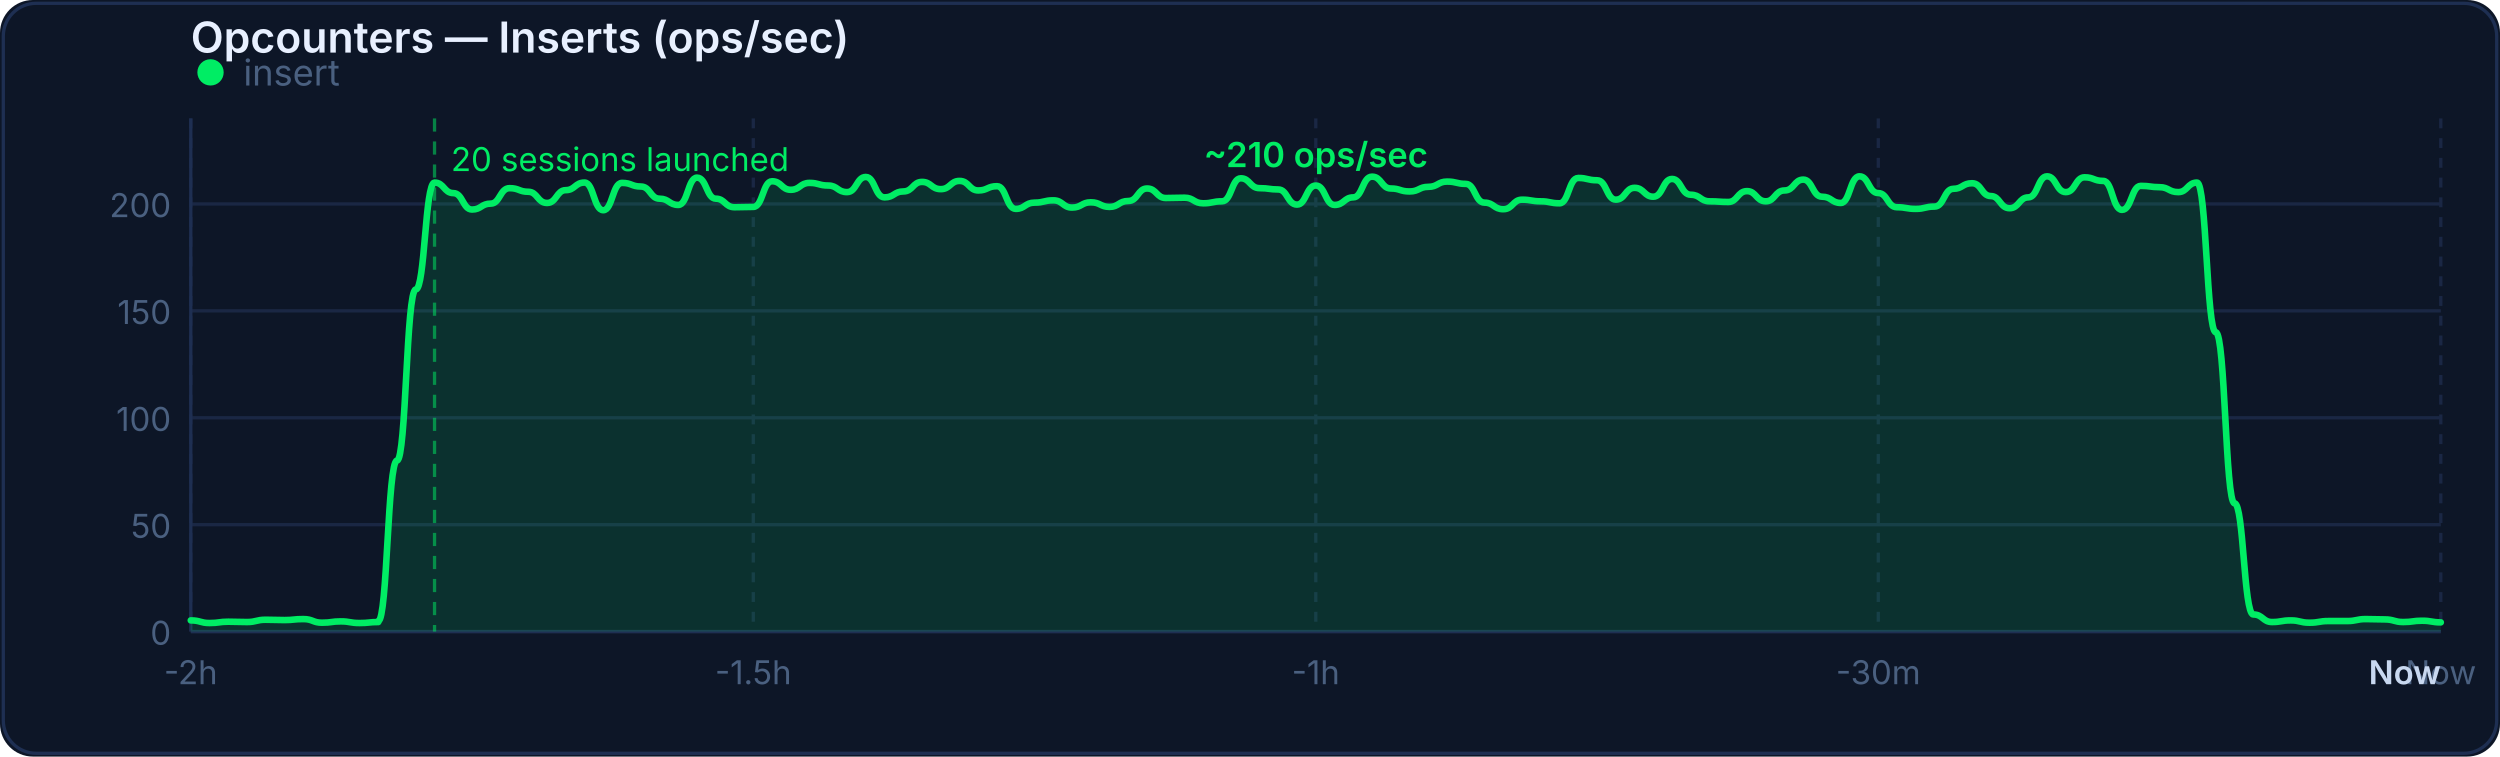
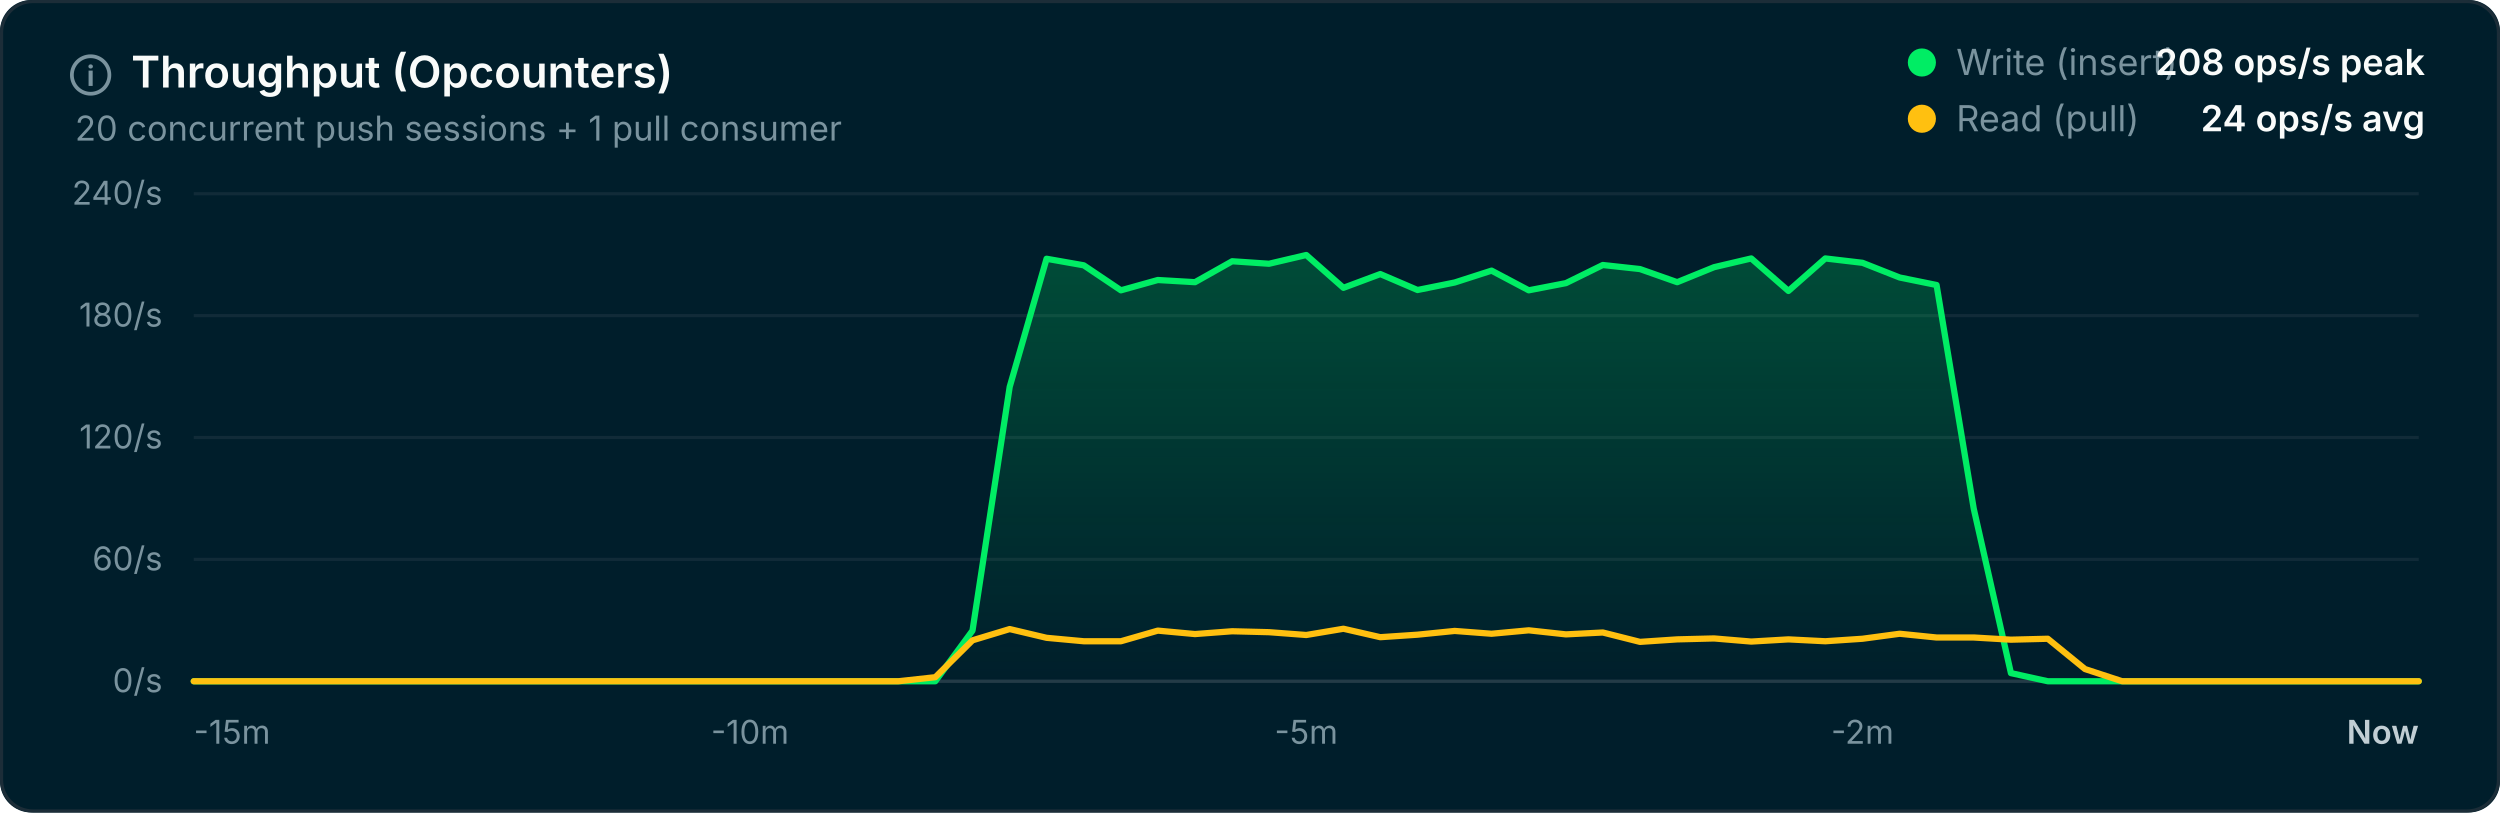
- <svg xmlns="http://www.w3.org/2000/svg" viewBox="0 0 760 230">
-   <rect width="760" height="230" fill="#0d1627" rx="10" />
-   <rect x="1" y="1" width="758" height="228" fill="none" stroke="#1e2f52" stroke-width="1" rx="10" />
-   <text x="58" y="16" font-family="'Instrument Sans','Inter',system-ui,sans-serif" font-size="13" font-weight="600" fill="#e8f0ff">Opcounters — Inserts (ops/sec)</text>
-   <circle cx="64" cy="22" r="4" fill="#00ed64" />
-   <text x="74" y="26" font-family="'Instrument Sans','Inter',system-ui,sans-serif" font-size="11" fill="#4a6080">insert</text>
-   <line x1="58" y1="192.0" x2="742" y2="192.0" stroke="#1a2744" stroke-width="1" />
-   <text x="52" y="196.0" font-family="'Instrument Sans','Inter',system-ui,sans-serif" font-size="10" fill="#4a6080" text-anchor="end">0</text>
-   <line x1="58" y1="159.5" x2="742" y2="159.5" stroke="#1a2744" stroke-width="1" />
-   <text x="52" y="163.5" font-family="'Instrument Sans','Inter',system-ui,sans-serif" font-size="10" fill="#4a6080" text-anchor="end">50</text>
-   <line x1="58" y1="127.0" x2="742" y2="127.0" stroke="#1a2744" stroke-width="1" />
-   <text x="52" y="131.0" font-family="'Instrument Sans','Inter',system-ui,sans-serif" font-size="10" fill="#4a6080" text-anchor="end">100</text>
-   <line x1="58" y1="94.5" x2="742" y2="94.5" stroke="#1a2744" stroke-width="1" />
-   <text x="52" y="98.5" font-family="'Instrument Sans','Inter',system-ui,sans-serif" font-size="10" fill="#4a6080" text-anchor="end">150</text>
-   <line x1="58" y1="62.0" x2="742" y2="62.0" stroke="#1a2744" stroke-width="1" />
-   <text x="52" y="66.0" font-family="'Instrument Sans','Inter',system-ui,sans-serif" font-size="10" fill="#4a6080" text-anchor="end">200</text>
-   <line x1="58.0" y1="36" x2="58.0" y2="192" stroke="#1a2744" stroke-width="1" stroke-dasharray="3 3" />
-   <text x="58.0" y="208" font-family="'Instrument Sans','Inter',system-ui,sans-serif" font-size="10" fill="#4a6080" text-anchor="middle">-2h</text>
-   <line x1="229.0" y1="36" x2="229.0" y2="192" stroke="#1a2744" stroke-width="1" stroke-dasharray="3 3" />
-   <text x="229.0" y="208" font-family="'Instrument Sans','Inter',system-ui,sans-serif" font-size="10" fill="#4a6080" text-anchor="middle">-1.5h</text>
-   <line x1="400.0" y1="36" x2="400.0" y2="192" stroke="#1a2744" stroke-width="1" stroke-dasharray="3 3" />
-   <text x="400.0" y="208" font-family="'Instrument Sans','Inter',system-ui,sans-serif" font-size="10" fill="#4a6080" text-anchor="middle">-1h</text>
-   <line x1="571.0" y1="36" x2="571.0" y2="192" stroke="#1a2744" stroke-width="1" stroke-dasharray="3 3" />
-   <text x="571.0" y="208" font-family="'Instrument Sans','Inter',system-ui,sans-serif" font-size="10" fill="#4a6080" text-anchor="middle">-30m</text>
-   <line x1="742.0" y1="36" x2="742.0" y2="192" stroke="#1a2744" stroke-width="1" stroke-dasharray="3 3" />
-   <text x="742.0" y="208" font-family="'Instrument Sans','Inter',system-ui,sans-serif" font-size="10" fill="#4a6080" text-anchor="middle">Now</text>
-   <line x1="58" y1="36" x2="58" y2="192" stroke="#1e2f52" stroke-width="1" />
-   <line x1="58" y1="192" x2="742" y2="192" stroke="#1e2f52" stroke-width="1" />
-   <path d="M58.0,188.6 C60.9,188.6 60.9,189.4 63.7,189.4 C66.6,189.4 66.6,189.0 69.4,189.0 C72.2,189.0 72.2,189.1 75.1,189.1 C77.9,189.1 77.9,188.4 80.8,188.4 C83.7,188.4 83.7,188.5 86.5,188.5 C89.3,188.5 89.3,188.2 92.2,188.2 C95.1,188.2 95.1,189.3 97.9,189.3 C100.8,189.3 100.8,188.9 103.6,188.9 C106.4,188.9 106.4,189.4 109.3,189.4 C112.2,189.4 112.2,189.1 115.0,189.1 C115.0,189.1 115.0,188.8 115.0,188.8 C117.8,188.8 117.8,140.0 120.7,140.0 C123.5,140.0 123.5,88.0 126.4,88.0 C129.2,88.0 129.2,55.5 132.1,55.5 C135.0,55.5 135.0,58.7 137.8,58.7 C140.7,58.7 140.7,63.7 143.5,63.7 C146.3,63.7 146.3,61.9 149.2,61.9 C152.0,61.9 152.0,57.2 154.9,57.2 C157.8,57.2 157.8,58.3 160.6,58.3 C163.4,58.3 163.4,61.7 166.3,61.7 C169.2,61.7 169.2,57.8 172.0,57.8 C174.8,57.8 174.8,55.5 177.7,55.5 C180.5,55.5 180.5,63.9 183.4,63.9 C186.2,63.9 186.2,55.6 189.1,55.6 C192.0,55.6 192.0,56.7 194.8,56.7 C197.7,56.7 197.7,60.4 200.5,60.4 C203.4,60.4 203.4,62.3 206.2,62.3 C209.1,62.3 209.1,54.0 211.9,54.0 C214.8,54.0 214.8,60.4 217.6,60.4 C220.4,60.4 220.4,63.0 223.3,63.0 C226.2,63.0 226.2,62.9 229.0,62.9 C231.9,62.9 231.9,55.1 234.7,55.1 C237.6,55.1 237.6,57.7 240.4,57.7 C243.2,57.7 243.2,55.6 246.1,55.6 C248.9,55.6 248.9,56.4 251.8,56.4 C254.6,56.4 254.6,58.4 257.5,58.4 C260.4,58.4 260.4,53.8 263.2,53.8 C266.0,53.8 266.0,60.0 268.9,60.0 C271.8,60.0 271.8,58.2 274.6,58.2 C277.5,58.2 277.5,55.3 280.3,55.3 C283.1,55.3 283.1,57.5 286.0,57.5 C288.9,57.5 288.9,55.0 291.7,55.0 C294.6,55.0 294.6,57.9 297.4,57.9 C300.2,57.9 300.2,56.6 303.1,56.6 C305.9,56.6 305.9,63.5 308.8,63.5 C311.6,63.5 311.6,61.6 314.5,61.6 C317.4,61.6 317.4,60.9 320.2,60.9 C323.1,60.9 323.1,63.1 325.9,63.1 C328.8,63.1 328.8,61.5 331.6,61.5 C334.5,61.5 334.5,62.9 337.3,62.9 C340.1,62.9 340.1,61.1 343.0,61.1 C345.9,61.1 345.9,57.3 348.7,57.3 C351.6,57.3 351.6,60.2 354.4,60.2 C357.2,60.2 357.2,60.1 360.1,60.1 C362.9,60.1 362.9,61.8 365.8,61.8 C368.6,61.8 368.6,61.2 371.5,61.2 C374.4,61.2 374.4,54.2 377.2,54.2 C380.0,54.2 380.0,57.2 382.9,57.2 C385.8,57.2 385.8,57.6 388.6,57.6 C391.4,57.6 391.4,62.2 394.3,62.2 C397.1,62.2 397.1,56.4 400.0,56.4 C402.9,56.4 402.9,62.3 405.7,62.3 C408.6,62.3 408.6,60.0 411.4,60.0 C414.2,60.0 414.2,53.7 417.1,53.7 C420.0,53.7 420.0,57.3 422.8,57.3 C425.6,57.3 425.6,58.2 428.5,58.2 C431.4,58.2 431.4,56.8 434.2,56.8 C437.1,56.8 437.1,55.2 439.9,55.2 C442.8,55.2 442.8,55.9 445.6,55.9 C448.4,55.9 448.4,61.6 451.3,61.6 C454.1,61.6 454.1,63.6 457.0,63.6 C459.9,63.6 459.9,60.7 462.7,60.7 C465.5,60.7 465.5,61.2 468.4,61.2 C471.2,61.2 471.2,61.8 474.1,61.8 C476.9,61.8 476.9,54.1 479.8,54.1 C482.6,54.1 482.6,54.8 485.5,54.8 C488.4,54.8 488.4,60.7 491.2,60.7 C494.1,60.7 494.1,57.1 496.9,57.1 C499.8,57.1 499.8,59.8 502.6,59.8 C505.5,59.8 505.5,54.4 508.3,54.4 C511.1,54.4 511.1,59.2 514.0,59.2 C516.9,59.2 516.9,61.2 519.7,61.2 C522.6,61.2 522.6,61.4 525.4,61.4 C528.2,61.4 528.2,58.1 531.1,58.1 C533.9,58.1 533.9,61.2 536.8,61.2 C539.6,61.2 539.6,57.9 542.5,57.9 C545.4,57.9 545.4,54.6 548.2,54.6 C551.0,54.6 551.0,59.8 553.9,59.8 C556.8,59.8 556.8,61.7 559.6,61.7 C562.4,61.7 562.4,53.6 565.3,53.6 C568.1,53.6 568.1,58.7 571.0,58.7 C573.8,58.7 573.8,63.0 576.7,63.0 C579.5,63.0 579.5,63.5 582.4,63.5 C585.2,63.5 585.2,62.8 588.1,62.8 C591.0,62.8 591.0,57.4 593.8,57.4 C596.6,57.4 596.6,55.7 599.5,55.7 C602.4,55.7 602.4,59.6 605.2,59.6 C608.0,59.6 608.0,63.3 610.9,63.3 C613.8,63.3 613.8,60.0 616.6,60.0 C619.5,60.0 619.5,53.6 622.3,53.6 C625.1,53.6 625.1,58.4 628.0,58.4 C630.9,58.4 630.9,53.9 633.7,53.9 C636.5,53.9 636.5,55.0 639.4,55.0 C642.2,55.0 642.2,63.8 645.1,63.8 C648.0,63.8 648.0,56.5 650.8,56.5 C653.7,56.5 653.7,56.9 656.5,56.9 C659.3,56.9 659.3,58.4 662.2,58.4 C665.0,58.4 665.0,55.5 667.9,55.5 C670.8,55.5 670.8,101.0 673.6,101.0 C676.5,101.0 676.5,153.0 679.3,153.0 C682.1,153.0 682.1,186.8 685.0,186.8 C687.9,186.8 687.9,189.1 690.7,189.1 C693.5,189.1 693.5,188.6 696.4,188.6 C699.2,188.6 699.2,189.3 702.1,189.3 C705.0,189.3 705.0,188.8 707.8,188.8 C710.6,188.8 710.6,188.8 713.5,188.8 C716.4,188.8 716.4,188.2 719.2,188.2 C722.0,188.2 722.0,188.3 724.9,188.3 C727.8,188.3 727.8,189.1 730.6,189.1 C733.5,189.1 733.5,188.7 736.3,188.7 C739.2,188.7 739.2,189.2 742.0,189.2 L742.0,192.0 L58.0,192.0 Z" fill="rgba(0,237,100,0.13)" />
-   <path d="M58.0,188.6 C60.9,188.6 60.9,189.4 63.7,189.4 C66.6,189.4 66.6,189.0 69.4,189.0 C72.2,189.0 72.2,189.1 75.1,189.1 C77.9,189.1 77.9,188.4 80.8,188.4 C83.7,188.4 83.7,188.5 86.5,188.5 C89.3,188.5 89.3,188.2 92.2,188.2 C95.1,188.2 95.1,189.3 97.9,189.3 C100.8,189.3 100.8,188.9 103.6,188.9 C106.4,188.9 106.4,189.4 109.3,189.4 C112.2,189.4 112.2,189.1 115.0,189.1 C115.0,189.1 115.0,188.8 115.0,188.8 C117.8,188.8 117.8,140.0 120.7,140.0 C123.5,140.0 123.5,88.0 126.4,88.0 C129.2,88.0 129.2,55.5 132.1,55.5 C135.0,55.5 135.0,58.7 137.8,58.7 C140.7,58.7 140.7,63.7 143.5,63.7 C146.3,63.7 146.3,61.9 149.2,61.9 C152.0,61.9 152.0,57.2 154.9,57.2 C157.8,57.2 157.8,58.3 160.6,58.3 C163.4,58.3 163.4,61.7 166.3,61.7 C169.2,61.7 169.2,57.8 172.0,57.8 C174.8,57.8 174.8,55.5 177.7,55.5 C180.5,55.5 180.5,63.9 183.4,63.9 C186.2,63.9 186.2,55.6 189.1,55.6 C192.0,55.6 192.0,56.7 194.8,56.7 C197.7,56.7 197.7,60.4 200.5,60.4 C203.4,60.4 203.4,62.3 206.2,62.3 C209.1,62.3 209.1,54.0 211.9,54.0 C214.8,54.0 214.8,60.4 217.6,60.4 C220.4,60.4 220.4,63.0 223.3,63.0 C226.2,63.0 226.2,62.9 229.0,62.9 C231.9,62.9 231.9,55.1 234.7,55.1 C237.6,55.1 237.6,57.7 240.4,57.7 C243.2,57.7 243.2,55.6 246.1,55.6 C248.9,55.6 248.9,56.4 251.8,56.4 C254.6,56.4 254.6,58.4 257.5,58.4 C260.4,58.4 260.4,53.8 263.2,53.8 C266.0,53.8 266.0,60.0 268.9,60.0 C271.8,60.0 271.8,58.2 274.6,58.2 C277.5,58.2 277.5,55.3 280.3,55.3 C283.1,55.3 283.1,57.5 286.0,57.5 C288.9,57.5 288.9,55.0 291.7,55.0 C294.6,55.0 294.6,57.9 297.4,57.9 C300.2,57.9 300.2,56.6 303.1,56.6 C305.9,56.6 305.9,63.5 308.8,63.5 C311.6,63.5 311.6,61.6 314.5,61.6 C317.4,61.6 317.4,60.9 320.2,60.9 C323.1,60.9 323.1,63.1 325.9,63.1 C328.8,63.1 328.8,61.5 331.6,61.5 C334.5,61.5 334.5,62.9 337.3,62.9 C340.1,62.9 340.1,61.1 343.0,61.1 C345.9,61.1 345.9,57.3 348.7,57.3 C351.6,57.3 351.6,60.2 354.4,60.2 C357.2,60.2 357.2,60.1 360.1,60.1 C362.9,60.1 362.9,61.8 365.8,61.8 C368.6,61.8 368.6,61.2 371.5,61.2 C374.4,61.2 374.4,54.2 377.2,54.2 C380.0,54.2 380.0,57.2 382.9,57.2 C385.8,57.2 385.8,57.6 388.6,57.6 C391.4,57.6 391.4,62.2 394.3,62.2 C397.1,62.2 397.1,56.4 400.0,56.4 C402.9,56.4 402.9,62.3 405.7,62.3 C408.6,62.3 408.6,60.0 411.4,60.0 C414.2,60.0 414.2,53.7 417.1,53.7 C420.0,53.7 420.0,57.3 422.8,57.3 C425.6,57.3 425.6,58.2 428.5,58.2 C431.4,58.2 431.4,56.8 434.2,56.8 C437.1,56.8 437.1,55.2 439.9,55.2 C442.8,55.2 442.8,55.9 445.6,55.9 C448.4,55.9 448.4,61.6 451.3,61.6 C454.1,61.6 454.1,63.6 457.0,63.6 C459.9,63.6 459.9,60.7 462.7,60.7 C465.5,60.7 465.5,61.2 468.4,61.2 C471.2,61.2 471.2,61.8 474.1,61.8 C476.9,61.8 476.9,54.1 479.8,54.1 C482.6,54.1 482.6,54.8 485.5,54.8 C488.4,54.8 488.4,60.7 491.2,60.7 C494.1,60.7 494.1,57.1 496.9,57.1 C499.8,57.1 499.8,59.8 502.6,59.8 C505.5,59.8 505.5,54.4 508.3,54.4 C511.1,54.4 511.1,59.2 514.0,59.2 C516.9,59.2 516.9,61.2 519.7,61.2 C522.6,61.2 522.6,61.4 525.4,61.4 C528.2,61.4 528.2,58.1 531.1,58.1 C533.9,58.1 533.9,61.2 536.8,61.2 C539.6,61.2 539.6,57.9 542.5,57.9 C545.4,57.9 545.4,54.6 548.2,54.6 C551.0,54.6 551.0,59.8 553.9,59.8 C556.8,59.8 556.8,61.7 559.6,61.7 C562.4,61.7 562.4,53.6 565.3,53.6 C568.1,53.6 568.1,58.7 571.0,58.7 C573.8,58.7 573.8,63.0 576.7,63.0 C579.5,63.0 579.5,63.5 582.4,63.5 C585.2,63.5 585.2,62.8 588.1,62.8 C591.0,62.8 591.0,57.4 593.8,57.4 C596.6,57.4 596.6,55.7 599.5,55.7 C602.4,55.7 602.4,59.6 605.2,59.6 C608.0,59.6 608.0,63.3 610.9,63.3 C613.8,63.3 613.8,60.0 616.6,60.0 C619.5,60.0 619.5,53.6 622.3,53.6 C625.1,53.6 625.1,58.4 628.0,58.4 C630.9,58.4 630.9,53.9 633.7,53.9 C636.5,53.9 636.5,55.0 639.4,55.0 C642.2,55.0 642.2,63.8 645.1,63.8 C648.0,63.8 648.0,56.5 650.8,56.5 C653.7,56.5 653.7,56.9 656.5,56.9 C659.3,56.9 659.3,58.4 662.2,58.4 C665.0,58.4 665.0,55.5 667.9,55.5 C670.8,55.5 670.8,101.0 673.6,101.0 C676.5,101.0 676.5,153.0 679.3,153.0 C682.1,153.0 682.1,186.8 685.0,186.8 C687.9,186.8 687.9,189.1 690.7,189.1 C693.5,189.1 693.5,188.6 696.4,188.6 C699.2,188.6 699.2,189.3 702.1,189.3 C705.0,189.3 705.0,188.8 707.8,188.8 C710.6,188.8 710.6,188.8 713.5,188.8 C716.4,188.8 716.4,188.2 719.2,188.2 C722.0,188.2 722.0,188.3 724.9,188.3 C727.8,188.3 727.8,189.1 730.6,189.1 C733.5,189.1 733.5,188.7 736.3,188.7 C739.2,188.7 739.2,189.2 742.0,189.2" fill="none" stroke="#00ed64" stroke-width="2" stroke-linejoin="round" stroke-linecap="round" />
-   <text x="742" y="208" font-family="'Instrument Sans','Inter',system-ui,sans-serif" font-size="10" fill="#c8d8f0" text-anchor="end" font-weight="600">Now</text>
-   <line x1="132.1" y1="36" x2="132.1" y2="192" stroke="#00ed64" stroke-width="1" stroke-dasharray="4 3" opacity="0.5" />
-   <text x="137.1" y="52" font-family="'Instrument Sans','Inter',system-ui,sans-serif" font-size="10" fill="#00ed64">20 sessions launched</text>
-   <text x="400.0" y="50.8" font-family="'Instrument Sans','Inter',system-ui,sans-serif" font-size="10.5" fill="#00ed64" text-anchor="middle" font-weight="600">~210 ops/sec</text>
+ <svg xmlns="http://www.w3.org/2000/svg" viewBox="0 0 800 260" width="800" height="260">
+   <defs>
+     <linearGradient id="grad_opcounters_1" x1="0" y1="0" x2="0" y2="1">
+       <stop offset="0%" stop-color="#00ED64" stop-opacity="0.22" />
+       <stop offset="100%" stop-color="#00ED64" stop-opacity="0.0" />
+     </linearGradient>
+     <linearGradient id="grad_opcounters_blue" x1="0" y1="0" x2="0" y2="1">
+       <stop offset="0%" stop-color="#00D2FF" stop-opacity="0.22" />
+       <stop offset="100%" stop-color="#00D2FF" stop-opacity="0.0" />
+     </linearGradient>
+     <linearGradient id="grad_opcounters_amber" x1="0" y1="0" x2="0" y2="1">
+       <stop offset="0%" stop-color="#FFC010" stop-opacity="0.22" />
+       <stop offset="100%" stop-color="#FFC010" stop-opacity="0.0" />
+     </linearGradient>
+   </defs>
+   <rect width="800" height="260" fill="#001E2B" rx="10" />
+   <rect x="0.5" y="0.5" width="799" height="259" fill="none" stroke="#1C2D38" stroke-width="1" rx="10" />
+   <circle cx="29" cy="24" r="6" fill="none" stroke="#7A939E" stroke-width="1.2" />
+   <text x="29" y="27.5" font-family="'Instrument Sans', 'Inter', -apple-system, BlinkMacSystemFont, 'Segoe UI', sans-serif" font-size="9" font-weight="700" fill="#7A939E" text-anchor="middle">i</text>
+   <text x="42" y="28" font-family="'Instrument Sans', 'Inter', -apple-system, BlinkMacSystemFont, 'Segoe UI', sans-serif" font-size="14" font-weight="600" fill="#F9FBFA">Throughput (Opcounters)</text>
+   <text x="24" y="45" font-family="'Instrument Sans', 'Inter', -apple-system, BlinkMacSystemFont, 'Segoe UI', sans-serif" font-size="11" fill="#7A939E">20 concurrent push sessions + 1 pull consumer</text>
+   <circle cx="615" cy="20" r="4.5" fill="#00ED64" />
+   <text x="626" y="24" font-family="'Instrument Sans', 'Inter', -apple-system, BlinkMacSystemFont, 'Segoe UI', sans-serif" font-size="11.5" fill="#7A939E">Write (insert)</text>
+   <text x="776" y="24" font-family="'Instrument Sans', 'Inter', -apple-system, BlinkMacSystemFont, 'Segoe UI', sans-serif" font-size="11.5" font-weight="600" fill="#F9FBFA" text-anchor="end">208 ops/s peak</text>
+   <circle cx="615" cy="38" r="4.5" fill="#FFC010" />
+   <text x="626" y="42" font-family="'Instrument Sans', 'Inter', -apple-system, BlinkMacSystemFont, 'Segoe UI', sans-serif" font-size="11.5" fill="#7A939E">Read (pull)</text>
+   <text x="776" y="42" font-family="'Instrument Sans', 'Inter', -apple-system, BlinkMacSystemFont, 'Segoe UI', sans-serif" font-size="11.5" font-weight="600" fill="#F9FBFA" text-anchor="end">24 ops/s avg</text>
+   <line x1="62" y1="218.0" x2="774" y2="218.0" stroke="#112B38" stroke-width="1" />
+   <text x="52" y="221.5" font-family="'Instrument Sans', 'Inter', -apple-system, BlinkMacSystemFont, 'Segoe UI', sans-serif" font-size="10.5" fill="#7A939E" text-anchor="end">0/s</text>
+   <line x1="62" y1="179.0" x2="774" y2="179.0" stroke="#112B38" stroke-width="1" />
+   <text x="52" y="182.5" font-family="'Instrument Sans', 'Inter', -apple-system, BlinkMacSystemFont, 'Segoe UI', sans-serif" font-size="10.5" fill="#7A939E" text-anchor="end">60/s</text>
+   <line x1="62" y1="140.0" x2="774" y2="140.0" stroke="#112B38" stroke-width="1" />
+   <text x="52" y="143.5" font-family="'Instrument Sans', 'Inter', -apple-system, BlinkMacSystemFont, 'Segoe UI', sans-serif" font-size="10.5" fill="#7A939E" text-anchor="end">120/s</text>
+   <line x1="62" y1="101.0" x2="774" y2="101.0" stroke="#112B38" stroke-width="1" />
+   <text x="52" y="104.5" font-family="'Instrument Sans', 'Inter', -apple-system, BlinkMacSystemFont, 'Segoe UI', sans-serif" font-size="10.5" fill="#7A939E" text-anchor="end">180/s</text>
+   <line x1="62" y1="62.0" x2="774" y2="62.0" stroke="#112B38" stroke-width="1" />
+   <text x="52" y="65.5" font-family="'Instrument Sans', 'Inter', -apple-system, BlinkMacSystemFont, 'Segoe UI', sans-serif" font-size="10.5" fill="#7A939E" text-anchor="end">240/s</text>
+   <text x="62.0" y="238" font-family="'Instrument Sans', 'Inter', -apple-system, BlinkMacSystemFont, 'Segoe UI', sans-serif" font-size="10.5" font-weight="400" fill="#7A939E" text-anchor="start">-15m</text>
+   <text x="240.0" y="238" font-family="'Instrument Sans', 'Inter', -apple-system, BlinkMacSystemFont, 'Segoe UI', sans-serif" font-size="10.5" font-weight="400" fill="#7A939E" text-anchor="middle">-10m</text>
+   <text x="418.0" y="238" font-family="'Instrument Sans', 'Inter', -apple-system, BlinkMacSystemFont, 'Segoe UI', sans-serif" font-size="10.5" font-weight="400" fill="#7A939E" text-anchor="middle">-5m</text>
+   <text x="596.0" y="238" font-family="'Instrument Sans', 'Inter', -apple-system, BlinkMacSystemFont, 'Segoe UI', sans-serif" font-size="10.5" font-weight="400" fill="#7A939E" text-anchor="middle">-2m</text>
+   <text x="774.0" y="238" font-family="'Instrument Sans', 'Inter', -apple-system, BlinkMacSystemFont, 'Segoe UI', sans-serif" font-size="10.5" font-weight="600" fill="#C1CED4" text-anchor="end">Now</text>
+   <line x1="62" y1="218" x2="774" y2="218" stroke="#233B47" stroke-width="1" />
+   <path d="M 62.0,218.0 L 73.9,218.0 L 85.7,218.0 L 97.6,218.0 L 109.5,218.0 L 121.3,218.0 L 133.2,218.0 L 145.1,218.0 L 156.9,218.0 L 168.8,218.0 L 180.7,218.0 L 192.5,218.0 L 204.4,218.0 L 216.3,218.0 L 228.1,218.0 L 240.0,218.0 L 251.9,218.0 L 263.7,218.0 L 275.6,218.0 L 287.5,218.0 L 299.3,218.0 L 311.2,201.8 L 323.1,123.8 L 334.9,82.8 L 346.8,84.9 L 358.7,92.9 L 370.5,89.6 L 382.4,90.3 L 394.3,83.6 L 406.1,84.4 L 418.0,81.6 L 429.9,92.1 L 441.7,87.7 L 453.6,92.8 L 465.5,90.4 L 477.3,86.6 L 489.2,92.9 L 501.1,90.6 L 512.9,84.8 L 524.8,86.1 L 536.7,90.3 L 548.5,85.5 L 560.4,82.7 L 572.3,93.1 L 584.1,82.7 L 596.0,84.1 L 607.9,88.8 L 619.7,91.2 L 631.6,162.8 L 643.5,215.4 L 655.3,218.0 L 667.2,218.0 L 679.1,218.0 L 690.9,218.0 L 702.8,218.0 L 714.7,218.0 L 726.5,218.0 L 738.4,218.0 L 750.3,218.0 L 762.1,218.0 L 774.0,218.0 L 774.0,218.0 L 62.0,218.0 Z" fill="url(#grad_opcounters_1)" />
+   <path d="M 62.0,218.0 L 73.9,218.0 L 85.7,218.0 L 97.6,218.0 L 109.5,218.0 L 121.3,218.0 L 133.2,218.0 L 145.1,218.0 L 156.9,218.0 L 168.8,218.0 L 180.7,218.0 L 192.5,218.0 L 204.4,218.0 L 216.3,218.0 L 228.1,218.0 L 240.0,218.0 L 251.9,218.0 L 263.7,218.0 L 275.6,218.0 L 287.5,218.0 L 299.3,218.0 L 311.2,201.8 L 323.1,123.8 L 334.9,82.8 L 346.8,84.9 L 358.7,92.9 L 370.5,89.6 L 382.4,90.3 L 394.3,83.6 L 406.1,84.4 L 418.0,81.6 L 429.9,92.1 L 441.7,87.7 L 453.6,92.8 L 465.5,90.4 L 477.3,86.6 L 489.2,92.9 L 501.1,90.6 L 512.9,84.8 L 524.8,86.1 L 536.7,90.3 L 548.5,85.5 L 560.4,82.7 L 572.3,93.1 L 584.1,82.7 L 596.0,84.1 L 607.9,88.8 L 619.7,91.2 L 631.6,162.8 L 643.5,215.4 L 655.3,218.0 L 667.2,218.0 L 679.1,218.0 L 690.9,218.0 L 702.8,218.0 L 714.7,218.0 L 726.5,218.0 L 738.4,218.0 L 750.3,218.0 L 762.1,218.0 L 774.0,218.0" fill="none" stroke="#00ED64" stroke-width="2" stroke-linejoin="round" stroke-linecap="round" />
+   <path d="M 62.0,218.0 L 73.9,218.0 L 85.7,218.0 L 97.6,218.0 L 109.5,218.0 L 121.3,218.0 L 133.2,218.0 L 145.1,218.0 L 156.9,218.0 L 168.8,218.0 L 180.7,218.0 L 192.5,218.0 L 204.4,218.0 L 216.3,218.0 L 228.1,218.0 L 240.0,218.0 L 251.9,218.0 L 263.7,218.0 L 275.6,218.0 L 287.5,218.0 L 299.3,216.7 L 311.2,204.9 L 323.1,201.3 L 334.9,204.1 L 346.8,205.2 L 358.7,205.2 L 370.5,201.8 L 382.4,202.9 L 394.3,202.0 L 406.1,202.3 L 418.0,203.2 L 429.9,201.2 L 441.7,203.9 L 453.6,203.1 L 465.5,201.9 L 477.3,202.8 L 489.2,201.7 L 501.1,203.0 L 512.9,202.4 L 524.8,205.4 L 536.7,204.6 L 548.5,204.3 L 560.4,205.3 L 572.3,204.6 L 584.1,205.2 L 596.0,204.4 L 607.9,202.8 L 619.7,204.0 L 631.6,204.0 L 643.5,204.7 L 655.3,204.4 L 667.2,214.1 L 679.1,218.0 L 690.9,218.0 L 702.8,218.0 L 714.7,218.0 L 726.5,218.0 L 738.4,218.0 L 750.3,218.0 L 762.1,218.0 L 774.0,218.0" fill="none" stroke="#FFC010" stroke-width="2" stroke-linejoin="round" stroke-linecap="round" />
</svg>
